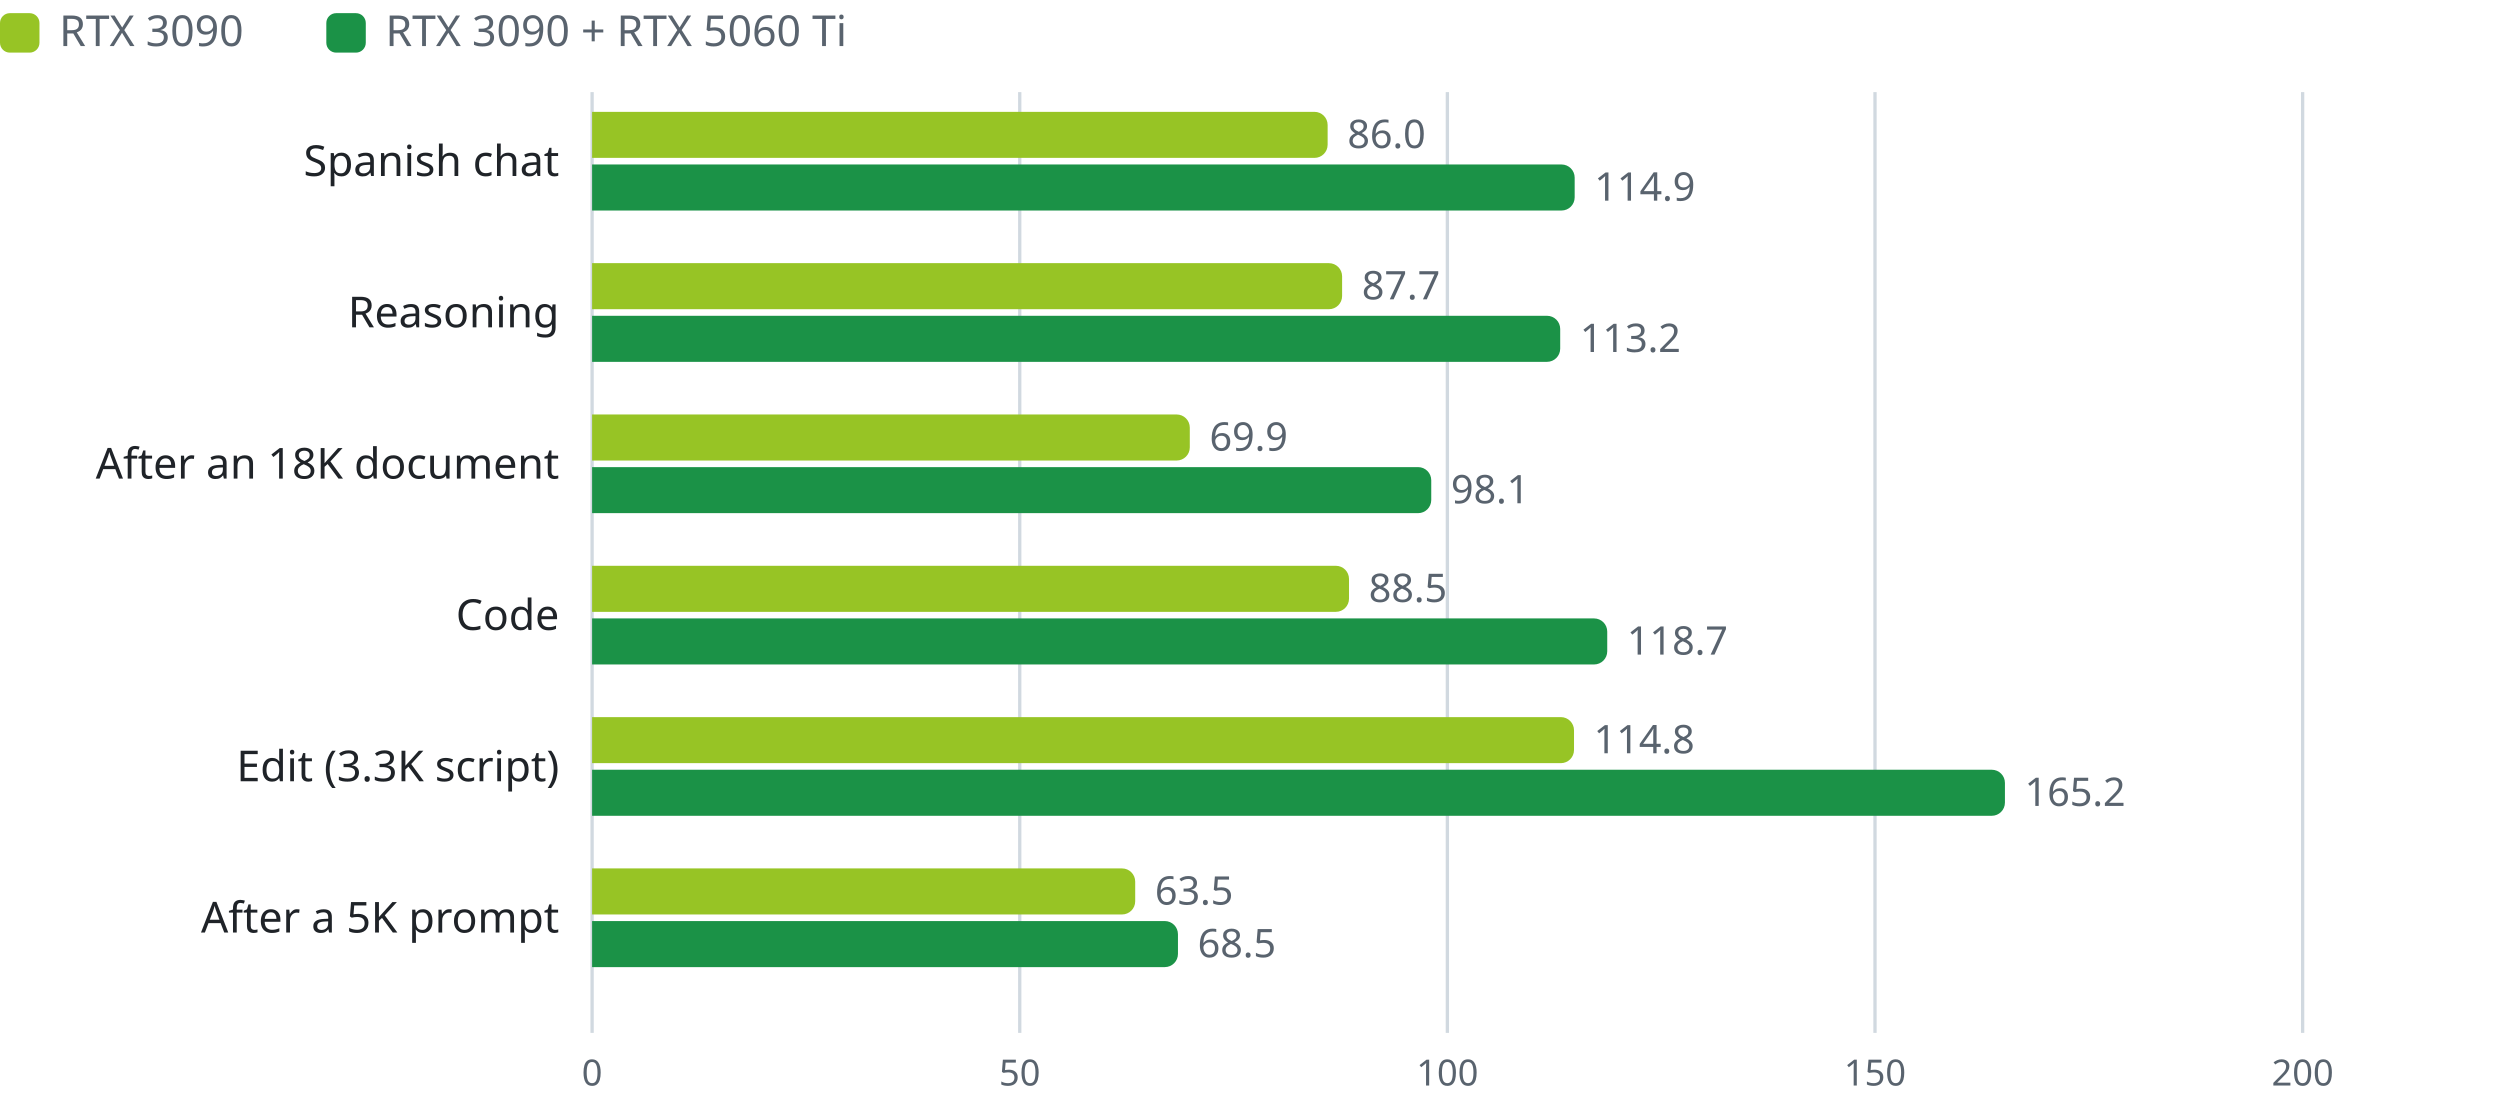
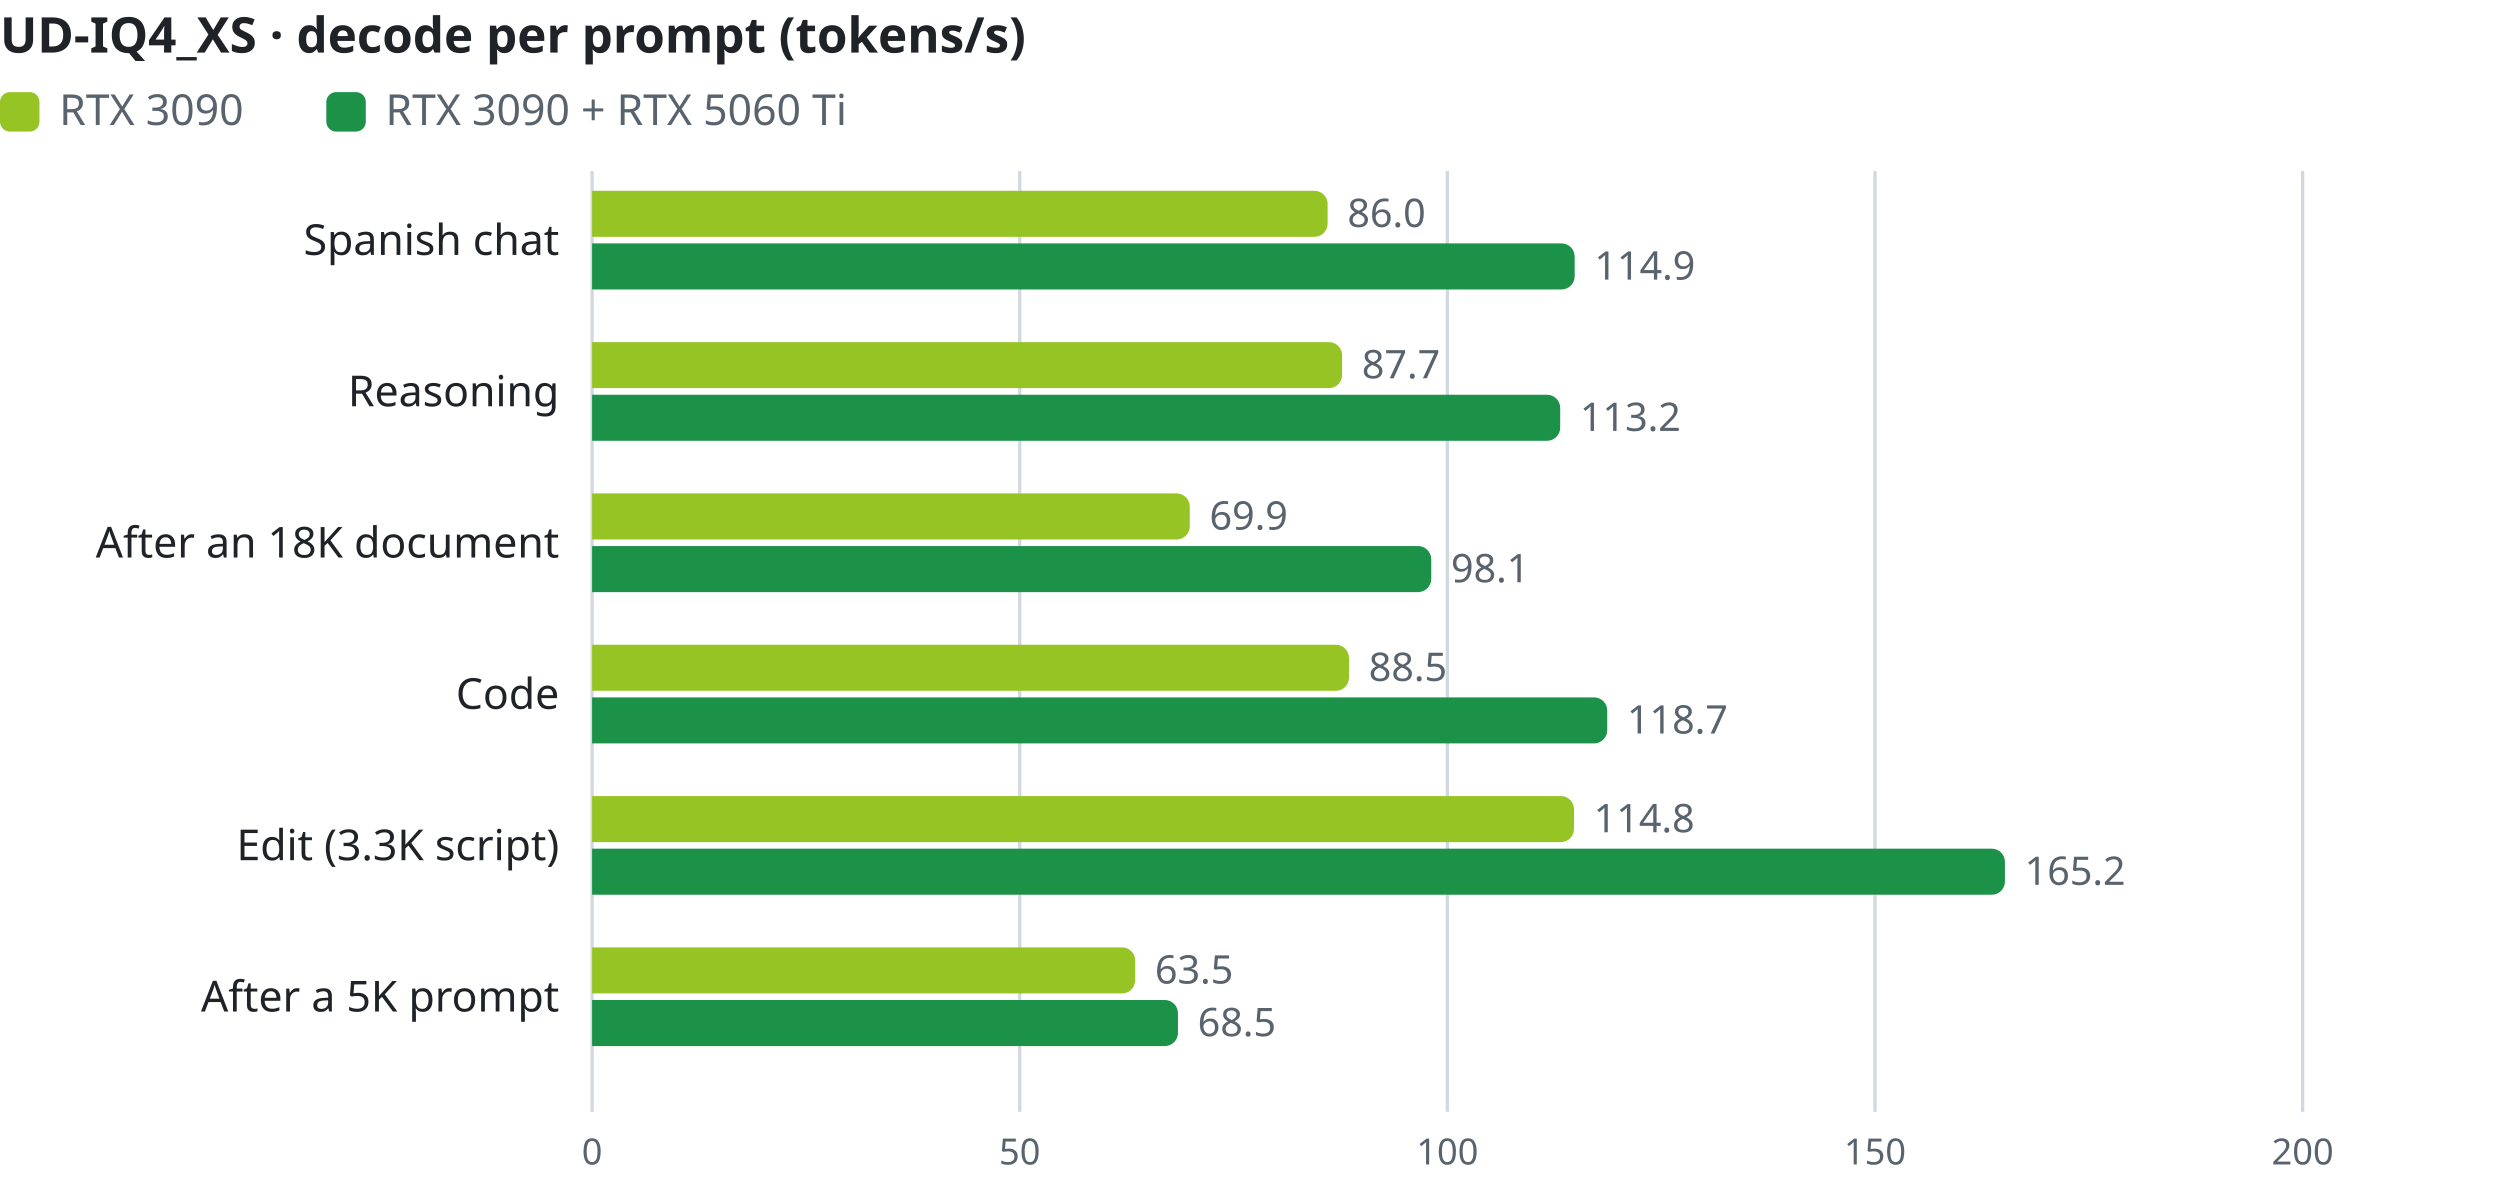
- <svg xmlns="http://www.w3.org/2000/svg" width="760" height="336" viewBox="0 0 760 336" role="img" aria-label="UD-IQ4_XS decode speed per prompt" font-family="-apple-system,BlinkMacSystemFont,'Segoe UI','Noto Sans',Helvetica,Arial,sans-serif">
-   <rect x="0" y="4" width="12" height="12" rx="3" fill="#97c425" />
-   <text x="18" y="14" font-size="13" fill="#59636e">RTX 3090</text>
-   <rect x="99.2" y="4" width="12" height="12" rx="3" fill="#1b9247" />
-   <text x="117.2" y="14" font-size="13" fill="#59636e">RTX 3090 + RTX 5060 Ti</text>
-   <line x1="180.0" y1="28" x2="180.0" y2="314" stroke="#d1d9e0" stroke-width="1" />
-   <text x="180.0" y="330" font-size="11" fill="#59636e" text-anchor="middle">0</text>
-   <line x1="310.0" y1="28" x2="310.0" y2="314" stroke="#d1d9e0" stroke-width="1" />
-   <text x="310.0" y="330" font-size="11" fill="#59636e" text-anchor="middle">50</text>
-   <line x1="440.0" y1="28" x2="440.0" y2="314" stroke="#d1d9e0" stroke-width="1" />
-   <text x="440.0" y="330" font-size="11" fill="#59636e" text-anchor="middle">100</text>
-   <line x1="570.0" y1="28" x2="570.0" y2="314" stroke="#d1d9e0" stroke-width="1" />
-   <text x="570.0" y="330" font-size="11" fill="#59636e" text-anchor="middle">150</text>
-   <line x1="700.0" y1="28" x2="700.0" y2="314" stroke="#d1d9e0" stroke-width="1" />
-   <text x="700.0" y="330" font-size="11" fill="#59636e" text-anchor="middle">200</text>
-   <text x="170" y="53.5" font-size="13" fill="#1f2328" text-anchor="end">Spanish chat</text>
-   <path d="M180.0,34.0 h219.6 a4,4 0 0 1 4,4 v6.0 a4,4 0 0 1 -4,4 h-219.6 z" fill="#97c425" />
-   <text x="409.6" y="45" font-size="12" fill="#59636e">86.0</text>
-   <path d="M180.0,50.0 h294.7 a4,4 0 0 1 4,4 v6.0 a4,4 0 0 1 -4,4 h-294.7 z" fill="#1b9247" />
-   <text x="484.7" y="61" font-size="12" fill="#59636e">114.9</text>
-   <text x="170" y="99.5" font-size="13" fill="#1f2328" text-anchor="end">Reasoning</text>
-   <path d="M180.0,80.0 h224.0 a4,4 0 0 1 4,4 v6.0 a4,4 0 0 1 -4,4 h-224.0 z" fill="#97c425" />
-   <text x="414.0" y="91" font-size="12" fill="#59636e">87.7</text>
-   <path d="M180.0,96.0 h290.3 a4,4 0 0 1 4,4 v6.0 a4,4 0 0 1 -4,4 h-290.3 z" fill="#1b9247" />
-   <text x="480.3" y="107" font-size="12" fill="#59636e">113.2</text>
-   <text x="170" y="145.5" font-size="13" fill="#1f2328" text-anchor="end">After an 18K document</text>
-   <path d="M180.0,126.0 h177.7 a4,4 0 0 1 4,4 v6.0 a4,4 0 0 1 -4,4 h-177.7 z" fill="#97c425" />
-   <text x="367.7" y="137" font-size="12" fill="#59636e">69.9</text>
-   <path d="M180.0,142.0 h251.1 a4,4 0 0 1 4,4 v6.0 a4,4 0 0 1 -4,4 h-251.1 z" fill="#1b9247" />
-   <text x="441.1" y="153" font-size="12" fill="#59636e">98.1</text>
-   <text x="170" y="191.5" font-size="13" fill="#1f2328" text-anchor="end">Code</text>
-   <path d="M180.0,172.0 h226.1 a4,4 0 0 1 4,4 v6.0 a4,4 0 0 1 -4,4 h-226.1 z" fill="#97c425" />
-   <text x="416.1" y="183" font-size="12" fill="#59636e">88.5</text>
-   <path d="M180.0,188.0 h304.6 a4,4 0 0 1 4,4 v6.0 a4,4 0 0 1 -4,4 h-304.6 z" fill="#1b9247" />
-   <text x="494.6" y="199" font-size="12" fill="#59636e">118.7</text>
-   <text x="170" y="237.5" font-size="13" fill="#1f2328" text-anchor="end">Edit (3.3K script)</text>
-   <path d="M180.0,218.0 h294.5 a4,4 0 0 1 4,4 v6.0 a4,4 0 0 1 -4,4 h-294.5 z" fill="#97c425" />
-   <text x="484.5" y="229" font-size="12" fill="#59636e">114.8</text>
-   <path d="M180.0,234.0 h425.5 a4,4 0 0 1 4,4 v6.0 a4,4 0 0 1 -4,4 h-425.5 z" fill="#1b9247" />
-   <text x="615.5" y="245" font-size="12" fill="#59636e">165.2</text>
-   <text x="170" y="283.5" font-size="13" fill="#1f2328" text-anchor="end">After a 5K prompt</text>
-   <path d="M180.0,264.0 h161.1 a4,4 0 0 1 4,4 v6.0 a4,4 0 0 1 -4,4 h-161.1 z" fill="#97c425" />
-   <text x="351.1" y="275" font-size="12" fill="#59636e">63.5</text>
-   <path d="M180.0,280.0 h174.1 a4,4 0 0 1 4,4 v6.0 a4,4 0 0 1 -4,4 h-174.1 z" fill="#1b9247" />
-   <text x="364.1" y="291" font-size="12" fill="#59636e">68.5</text>
+ <svg xmlns="http://www.w3.org/2000/svg" width="760" height="360" viewBox="0 0 760 360" role="img" aria-label="UD-IQ4_XS decode speed per prompt" font-family="-apple-system,BlinkMacSystemFont,'Segoe UI','Noto Sans',Helvetica,Arial,sans-serif">
+   <text x="0" y="16" font-size="15" font-weight="600" fill="#1f2328">UD-IQ4_XS · decode per prompt (tokens/s)</text>
+   <rect x="0" y="28" width="12" height="12" rx="3" fill="#97c425" />
+   <text x="18" y="38" font-size="13" fill="#59636e">RTX 3090</text>
+   <rect x="99.2" y="28" width="12" height="12" rx="3" fill="#1b9247" />
+   <text x="117.2" y="38" font-size="13" fill="#59636e">RTX 3090 + RTX 5060 Ti</text>
+   <line x1="180.0" y1="52" x2="180.0" y2="338" stroke="#d1d9e0" stroke-width="1" />
+   <text x="180.0" y="354" font-size="11" fill="#59636e" text-anchor="middle">0</text>
+   <line x1="310.0" y1="52" x2="310.0" y2="338" stroke="#d1d9e0" stroke-width="1" />
+   <text x="310.0" y="354" font-size="11" fill="#59636e" text-anchor="middle">50</text>
+   <line x1="440.0" y1="52" x2="440.0" y2="338" stroke="#d1d9e0" stroke-width="1" />
+   <text x="440.0" y="354" font-size="11" fill="#59636e" text-anchor="middle">100</text>
+   <line x1="570.0" y1="52" x2="570.0" y2="338" stroke="#d1d9e0" stroke-width="1" />
+   <text x="570.0" y="354" font-size="11" fill="#59636e" text-anchor="middle">150</text>
+   <line x1="700.0" y1="52" x2="700.0" y2="338" stroke="#d1d9e0" stroke-width="1" />
+   <text x="700.0" y="354" font-size="11" fill="#59636e" text-anchor="middle">200</text>
+   <text x="170" y="77.5" font-size="13" fill="#1f2328" text-anchor="end">Spanish chat</text>
+   <path d="M180.0,58.0 h219.6 a4,4 0 0 1 4,4 v6.0 a4,4 0 0 1 -4,4 h-219.6 z" fill="#97c425" />
+   <text x="409.6" y="69" font-size="12" fill="#59636e">86.0</text>
+   <path d="M180.0,74.0 h294.7 a4,4 0 0 1 4,4 v6.0 a4,4 0 0 1 -4,4 h-294.7 z" fill="#1b9247" />
+   <text x="484.7" y="85" font-size="12" fill="#59636e">114.9</text>
+   <text x="170" y="123.5" font-size="13" fill="#1f2328" text-anchor="end">Reasoning</text>
+   <path d="M180.0,104.0 h224.0 a4,4 0 0 1 4,4 v6.0 a4,4 0 0 1 -4,4 h-224.0 z" fill="#97c425" />
+   <text x="414.0" y="115" font-size="12" fill="#59636e">87.7</text>
+   <path d="M180.0,120.0 h290.3 a4,4 0 0 1 4,4 v6.0 a4,4 0 0 1 -4,4 h-290.3 z" fill="#1b9247" />
+   <text x="480.3" y="131" font-size="12" fill="#59636e">113.2</text>
+   <text x="170" y="169.5" font-size="13" fill="#1f2328" text-anchor="end">After an 18K document</text>
+   <path d="M180.0,150.0 h177.7 a4,4 0 0 1 4,4 v6.0 a4,4 0 0 1 -4,4 h-177.7 z" fill="#97c425" />
+   <text x="367.7" y="161" font-size="12" fill="#59636e">69.9</text>
+   <path d="M180.0,166.0 h251.1 a4,4 0 0 1 4,4 v6.0 a4,4 0 0 1 -4,4 h-251.1 z" fill="#1b9247" />
+   <text x="441.1" y="177" font-size="12" fill="#59636e">98.1</text>
+   <text x="170" y="215.5" font-size="13" fill="#1f2328" text-anchor="end">Code</text>
+   <path d="M180.0,196.0 h226.1 a4,4 0 0 1 4,4 v6.0 a4,4 0 0 1 -4,4 h-226.1 z" fill="#97c425" />
+   <text x="416.1" y="207" font-size="12" fill="#59636e">88.5</text>
+   <path d="M180.0,212.0 h304.6 a4,4 0 0 1 4,4 v6.0 a4,4 0 0 1 -4,4 h-304.6 z" fill="#1b9247" />
+   <text x="494.6" y="223" font-size="12" fill="#59636e">118.7</text>
+   <text x="170" y="261.5" font-size="13" fill="#1f2328" text-anchor="end">Edit (3.3K script)</text>
+   <path d="M180.0,242.0 h294.5 a4,4 0 0 1 4,4 v6.0 a4,4 0 0 1 -4,4 h-294.5 z" fill="#97c425" />
+   <text x="484.5" y="253" font-size="12" fill="#59636e">114.8</text>
+   <path d="M180.0,258.0 h425.5 a4,4 0 0 1 4,4 v6.0 a4,4 0 0 1 -4,4 h-425.5 z" fill="#1b9247" />
+   <text x="615.5" y="269" font-size="12" fill="#59636e">165.2</text>
+   <text x="170" y="307.5" font-size="13" fill="#1f2328" text-anchor="end">After a 5K prompt</text>
+   <path d="M180.0,288.0 h161.1 a4,4 0 0 1 4,4 v6.0 a4,4 0 0 1 -4,4 h-161.1 z" fill="#97c425" />
+   <text x="351.1" y="299" font-size="12" fill="#59636e">63.5</text>
+   <path d="M180.0,304.0 h174.1 a4,4 0 0 1 4,4 v6.0 a4,4 0 0 1 -4,4 h-174.1 z" fill="#1b9247" />
+   <text x="364.1" y="315" font-size="12" fill="#59636e">68.5</text>
</svg>
